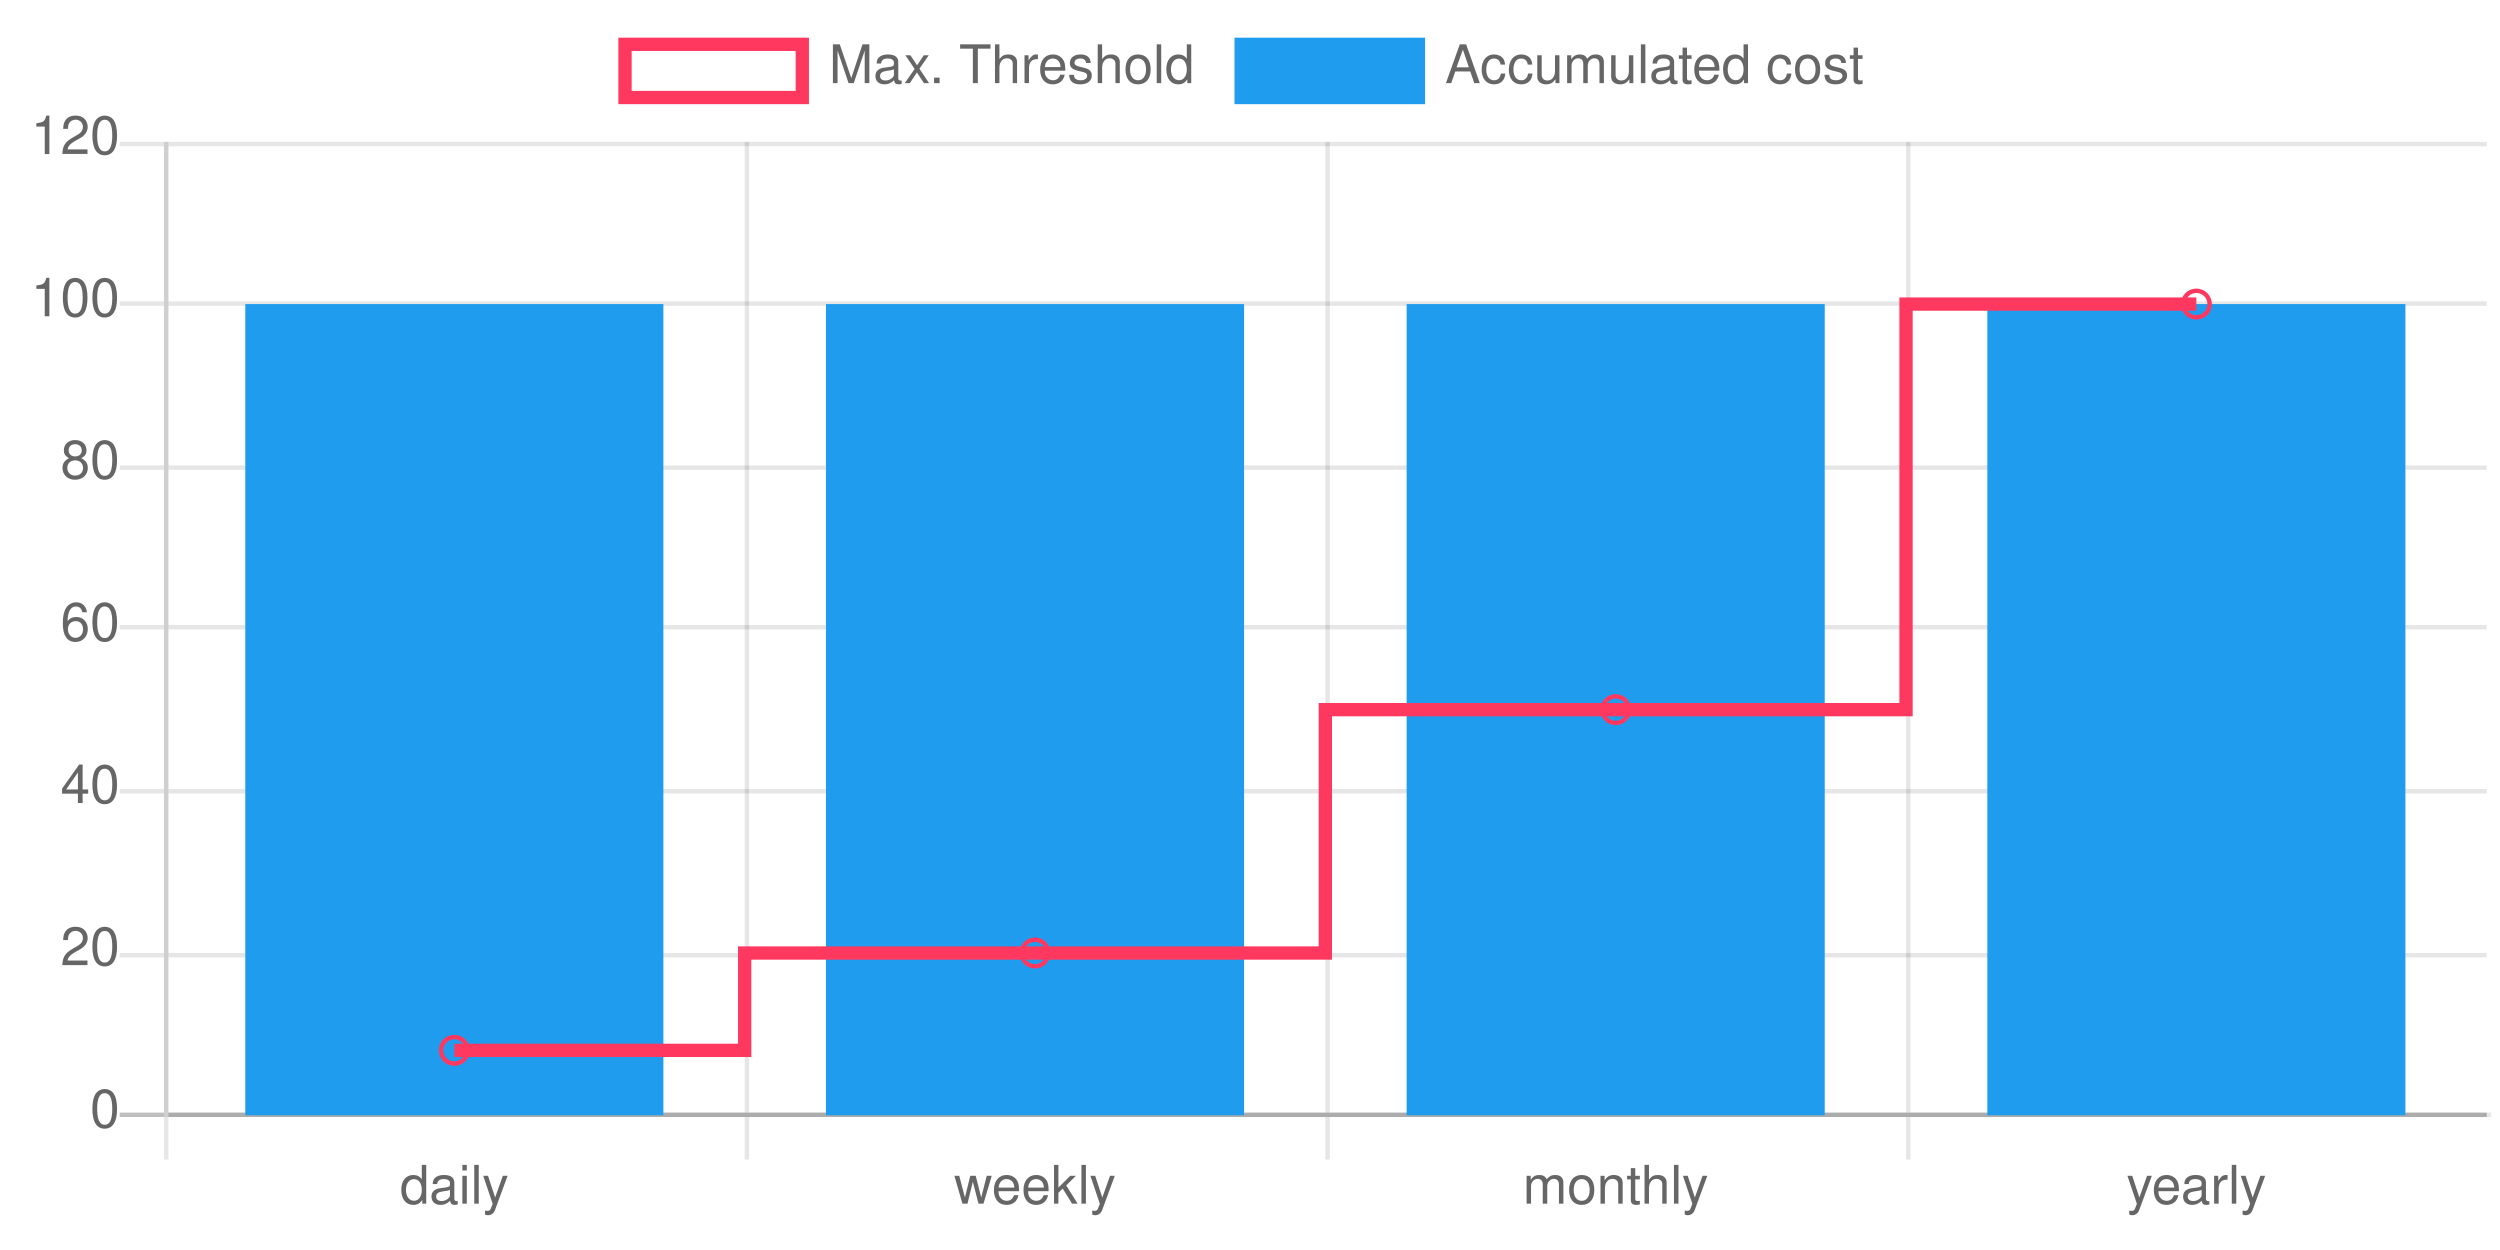
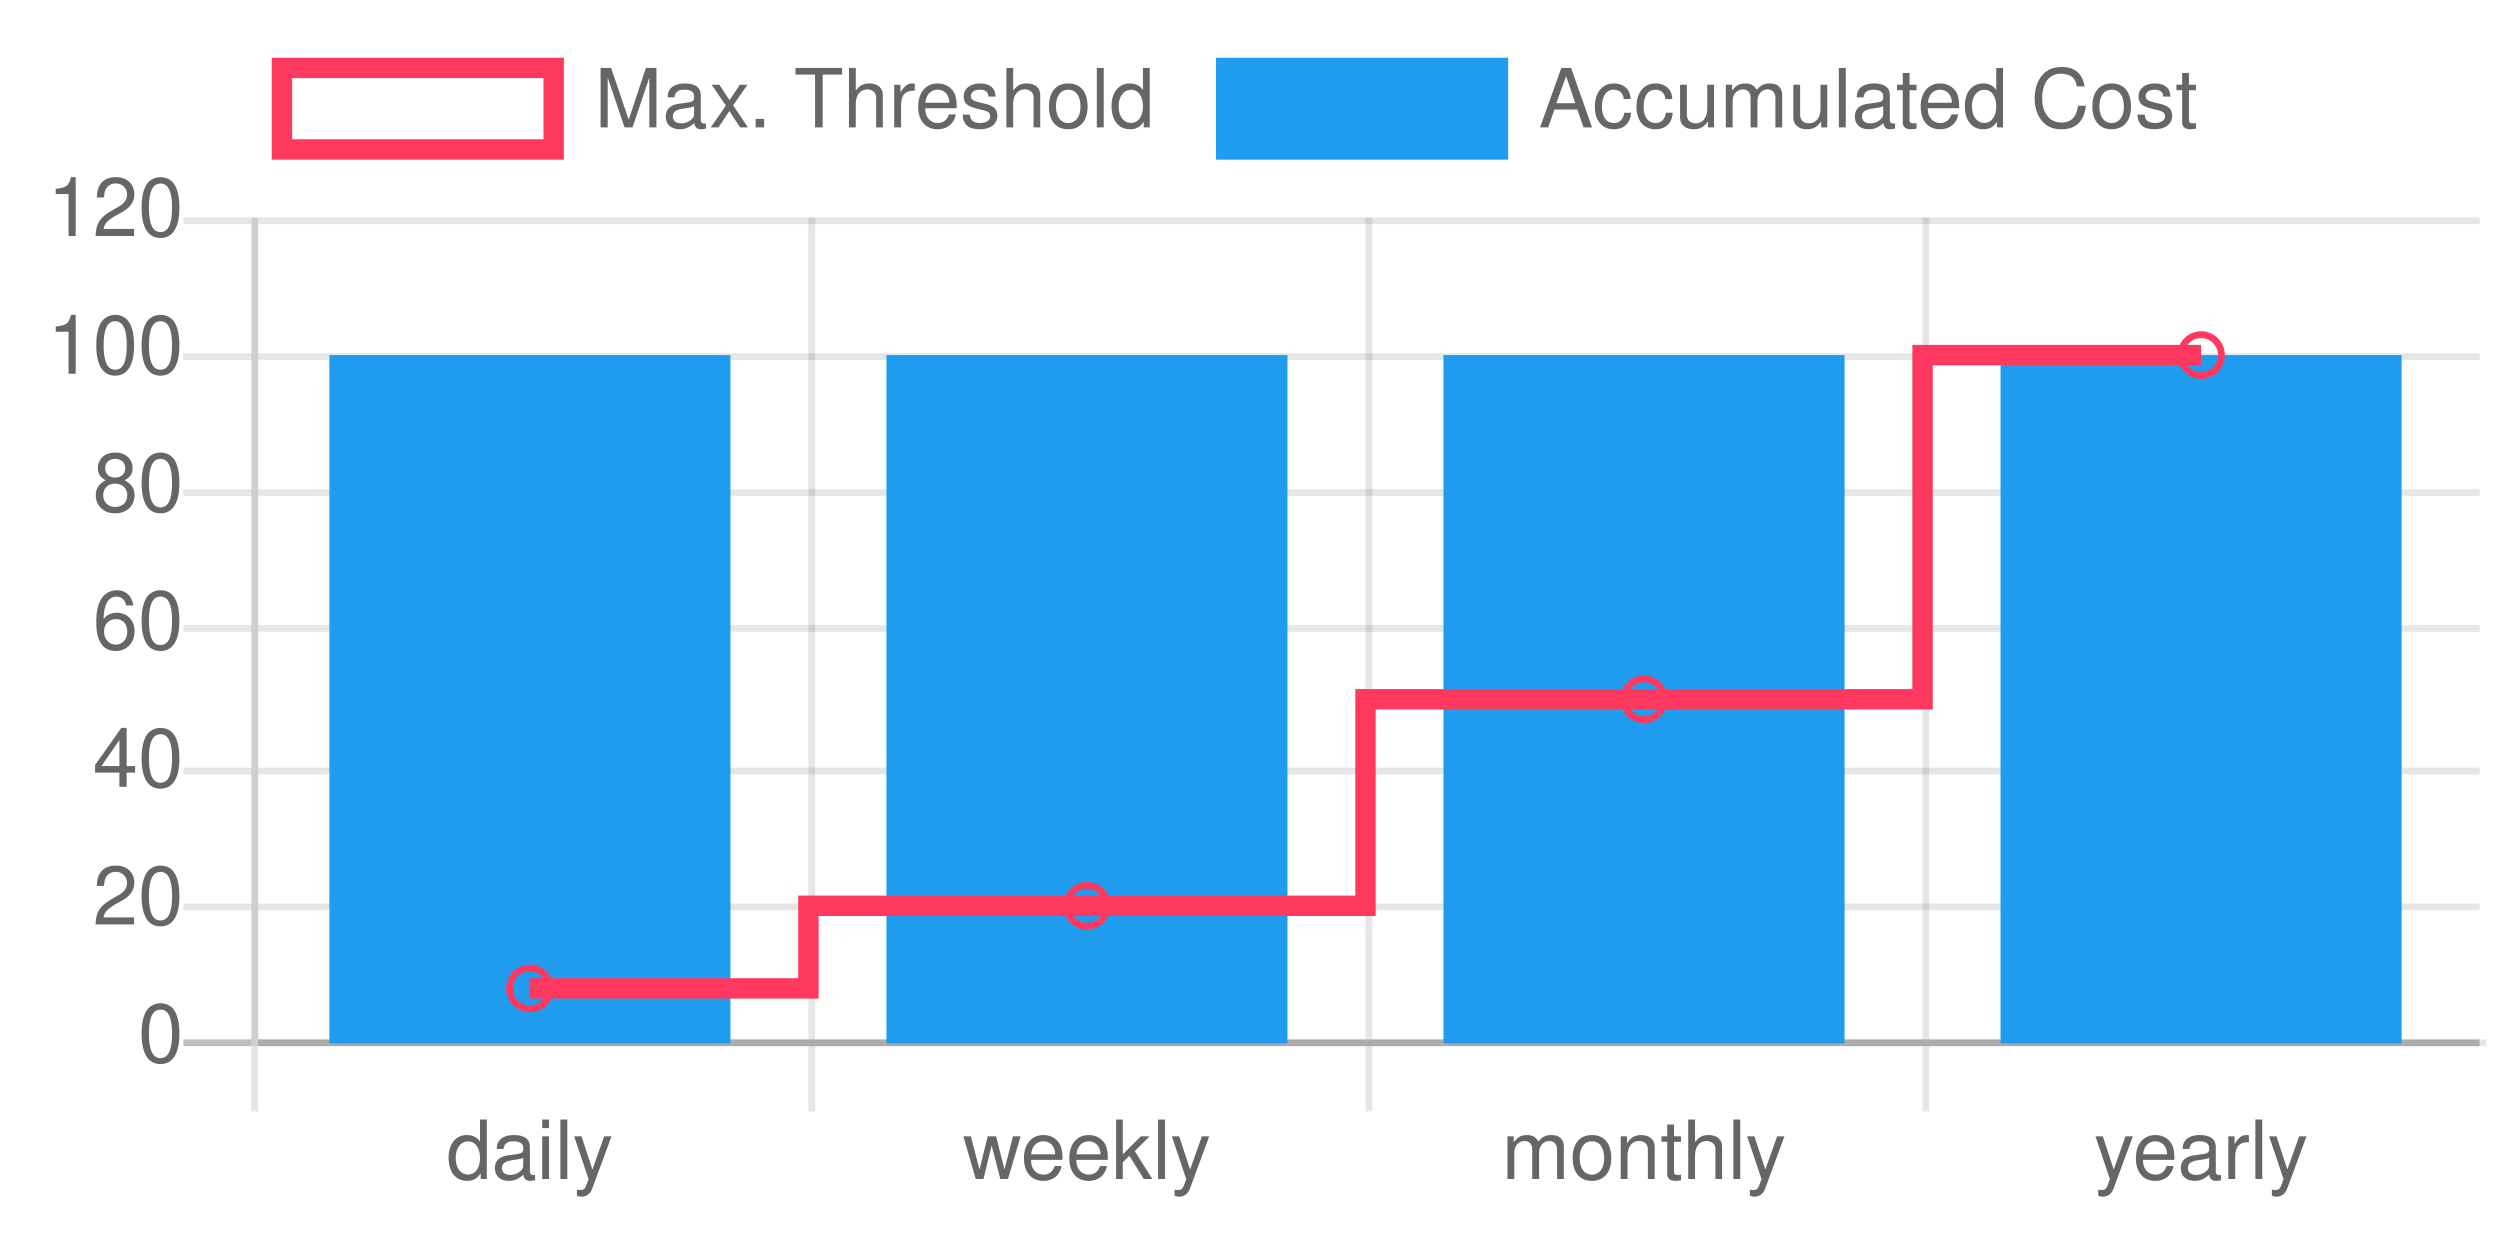
- <svg xmlns="http://www.w3.org/2000/svg" version="1.1" width="564" height="282">
+ <svg xmlns="http://www.w3.org/2000/svg" version="1.1" width="368" height="184">
  <defs>
-     <clipPath id="NhFqEhXXRlKb">
-       <path fill="none" stroke="none" d=" M 37 32 L 561 32 L 561 251.6 L 37 251.6 L 37 32 Z" />
+     <clipPath id="ctazfFHEeLaF">
+       <path fill="none" stroke="none" d=" M 37 32 L 365 32 L 365 153.6 L 37 153.6 L 37 32 Z" />
    </clipPath>
-     <clipPath id="lNSQIfOmqiti">
-       <path fill="none" stroke="none" d=" M 37 32 L 561 32 L 561 251.6 L 37 251.6 L 37 32 Z" />
+     <clipPath id="HbFZEqJFmoAp">
+       <path fill="none" stroke="none" d=" M 37 32 L 365 32 L 365 153.6 L 37 153.6 L 37 32 Z" />
    </clipPath>
-     <clipPath id="PcbiHwdLnhEQ">
-       <path fill="none" stroke="none" d=" M 37 30.5 L 561 30.5 L 561 253.1 L 37 253.1 L 37 30.5 Z" />
+     <clipPath id="RmpAThamtdVZ">
+       <path fill="none" stroke="none" d=" M 37 30.5 L 365 30.5 L 365 155.1 L 37 155.1 L 37 30.5 Z" />
    </clipPath>
  </defs>
  <g>
    <g>
-       <rect fill="none" stroke="rgb(255,56,96)" x="141" y="10" width="40" height="12" stroke-opacity="1" stroke-miterlimit="10" stroke-width="3" />
-       <rect fill="rgb(255,56,96)" stroke="none" x="141" y="10" width="40" height="12" fill-opacity="0" />
+       <rect fill="none" stroke="rgb(255,56,96)" x="41.5" y="10" width="40" height="12" stroke-opacity="1" stroke-miterlimit="10" stroke-width="3" />
+       <rect fill="rgb(255,56,96)" stroke="none" x="41.5" y="10" width="40" height="12" fill-opacity="0" />
    </g>
-     <text fill="#666" stroke="none" font-family="'Helvetica Neue', 'Helvetica', 'Arial', sans-serif" font-size="12px" font-style="normal" font-weight="normal" text-decoration="normal" x="187" y="16" text-anchor="start" dominant-baseline="central">Max. Threshold</text>
+     <text fill="#666" stroke="none" font-family="'Helvetica Neue', 'Helvetica', 'Arial', sans-serif" font-size="12px" font-style="normal" font-weight="normal" text-decoration="normal" x="87.5" y="16" text-anchor="start" dominant-baseline="central">Max. Threshold</text>
    <g>
-       <rect fill="none" stroke="rgb(32,156,238)" x="280" y="10" width="40" height="12" stroke-miterlimit="10" stroke-width="3" />
-       <rect fill="rgb(32,156,238)" stroke="none" x="280" y="10" width="40" height="12" />
+       <rect fill="none" stroke="rgb(32,156,238)" x="180.5" y="10" width="40" height="12" stroke-miterlimit="10" stroke-width="3" />
+       <rect fill="rgb(32,156,238)" stroke="none" x="180.5" y="10" width="40" height="12" />
    </g>
-     <text fill="#666" stroke="none" font-family="'Helvetica Neue', 'Helvetica', 'Arial', sans-serif" font-size="12px" font-style="normal" font-weight="normal" text-decoration="normal" x="326" y="16" text-anchor="start" dominant-baseline="central">Accumulated cost</text>
+     <text fill="#666" stroke="none" font-family="'Helvetica Neue', 'Helvetica', 'Arial', sans-serif" font-size="12px" font-style="normal" font-weight="normal" text-decoration="normal" x="226.5" y="16" text-anchor="start" dominant-baseline="central">Accumulated Cost</text>
    <g>
-       <path fill="none" stroke="rgb(0,0,0)" paint-order="fill stroke markers" d=" M 37.5 252 L 37.5 261.6 M 37.5 32 L 37.5 251" stroke-opacity="0.1" stroke-miterlimit="10" />
+       <path fill="none" stroke="rgb(0,0,0)" paint-order="fill stroke markers" d=" M 37.5 154 L 37.5 163.6 M 37.5 32 L 37.5 153" stroke-opacity="0.1" stroke-miterlimit="10" />
    </g>
-     <g transform="translate(102.5,261.6) rotate(0,0,0)">
+     <g transform="translate(78,163.6) rotate(0,0,0)">
      <text fill="#666" stroke="none" font-family="'Helvetica Neue', 'Helvetica', 'Arial', sans-serif" font-size="12px" font-style="normal" font-weight="normal" text-decoration="normal" x="0" y="7.2" text-anchor="middle" dominant-baseline="central">daily</text>
    </g>
    <g>
-       <path fill="none" stroke="rgb(0,0,0)" paint-order="fill stroke markers" d=" M 168.5 252 L 168.5 261.6 M 168.5 32 L 168.5 251" stroke-opacity="0.1" stroke-miterlimit="10" />
+       <path fill="none" stroke="rgb(0,0,0)" paint-order="fill stroke markers" d=" M 119.5 154 L 119.5 163.6 M 119.5 32 L 119.5 153" stroke-opacity="0.1" stroke-miterlimit="10" />
    </g>
-     <g transform="translate(233.5,261.6) rotate(0,0,0)">
+     <g transform="translate(160,163.6) rotate(0,0,0)">
      <text fill="#666" stroke="none" font-family="'Helvetica Neue', 'Helvetica', 'Arial', sans-serif" font-size="12px" font-style="normal" font-weight="normal" text-decoration="normal" x="0" y="7.2" text-anchor="middle" dominant-baseline="central">weekly</text>
    </g>
    <g>
-       <path fill="none" stroke="rgb(0,0,0)" paint-order="fill stroke markers" d=" M 299.5 252 L 299.5 261.6 M 299.5 32 L 299.5 251" stroke-opacity="0.1" stroke-miterlimit="10" />
+       <path fill="none" stroke="rgb(0,0,0)" paint-order="fill stroke markers" d=" M 201.5 154 L 201.5 163.6 M 201.5 32 L 201.5 153" stroke-opacity="0.1" stroke-miterlimit="10" />
    </g>
-     <g transform="translate(364.5,261.6) rotate(0,0,0)">
+     <g transform="translate(242,163.6) rotate(0,0,0)">
      <text fill="#666" stroke="none" font-family="'Helvetica Neue', 'Helvetica', 'Arial', sans-serif" font-size="12px" font-style="normal" font-weight="normal" text-decoration="normal" x="0" y="7.2" text-anchor="middle" dominant-baseline="central">monthly</text>
    </g>
    <g>
-       <path fill="none" stroke="rgb(0,0,0)" paint-order="fill stroke markers" d=" M 430.5 252 L 430.5 261.6 M 430.5 32 L 430.5 251" stroke-opacity="0.1" stroke-miterlimit="10" />
+       <path fill="none" stroke="rgb(0,0,0)" paint-order="fill stroke markers" d=" M 283.5 154 L 283.5 163.6 M 283.5 32 L 283.5 153" stroke-opacity="0.1" stroke-miterlimit="10" />
    </g>
-     <g transform="translate(495.5,261.6) rotate(0,0,0)">
+     <g transform="translate(324,163.6) rotate(0,0,0)">
      <text fill="#666" stroke="none" font-family="'Helvetica Neue', 'Helvetica', 'Arial', sans-serif" font-size="12px" font-style="normal" font-weight="normal" text-decoration="normal" x="0" y="7.2" text-anchor="middle" dominant-baseline="central">yearly</text>
    </g>
-     <path fill="none" stroke="rgb(0,0,0)" paint-order="fill stroke markers" d=" M 37 251.5 L 562 251.5" stroke-opacity="0.1" stroke-miterlimit="10" stroke-dasharray="" />
+     <path fill="none" stroke="rgb(0,0,0)" paint-order="fill stroke markers" d=" M 37 153.5 L 366 153.5" stroke-opacity="0.1" stroke-miterlimit="10" stroke-dasharray="" />
    <g>
-       <path fill="none" stroke="rgb(0,0,0)" paint-order="fill stroke markers" d=" M 27 32.5 L 37 32.5 M 38 32.5 L 561 32.5" stroke-opacity="0.1" stroke-miterlimit="10" />
+       <path fill="none" stroke="rgb(0,0,0)" paint-order="fill stroke markers" d=" M 27 32.5 L 37 32.5 M 38 32.5 L 365 32.5" stroke-opacity="0.1" stroke-miterlimit="10" />
    </g>
    <g transform="translate(27,32) rotate(0,0,0)">
      <text fill="#666" stroke="none" font-family="'Helvetica Neue', 'Helvetica', 'Arial', sans-serif" font-size="12px" font-style="normal" font-weight="normal" text-decoration="normal" x="0" y="0" text-anchor="end" dominant-baseline="central">120</text>
    </g>
    <g>
-       <path fill="none" stroke="rgb(0,0,0)" paint-order="fill stroke markers" d=" M 27 68.5 L 37 68.5 M 38 68.5 L 561 68.5" stroke-opacity="0.1" stroke-miterlimit="10" />
+       <path fill="none" stroke="rgb(0,0,0)" paint-order="fill stroke markers" d=" M 27 52.5 L 37 52.5 M 38 52.5 L 365 52.5" stroke-opacity="0.1" stroke-miterlimit="10" />
    </g>
-     <g transform="translate(27,68.6) rotate(0,0,0)">
+     <g transform="translate(27,52.26667) rotate(0,0,0)">
      <text fill="#666" stroke="none" font-family="'Helvetica Neue', 'Helvetica', 'Arial', sans-serif" font-size="12px" font-style="normal" font-weight="normal" text-decoration="normal" x="0" y="0" text-anchor="end" dominant-baseline="central">100</text>
    </g>
    <g>
-       <path fill="none" stroke="rgb(0,0,0)" paint-order="fill stroke markers" d=" M 27 105.5 L 37 105.5 M 38 105.5 L 561 105.5" stroke-opacity="0.1" stroke-miterlimit="10" />
+       <path fill="none" stroke="rgb(0,0,0)" paint-order="fill stroke markers" d=" M 27 72.5 L 37 72.5 M 38 72.5 L 365 72.5" stroke-opacity="0.1" stroke-miterlimit="10" />
    </g>
-     <g transform="translate(27,105.2) rotate(0,0,0)">
+     <g transform="translate(27,72.53333) rotate(0,0,0)">
      <text fill="#666" stroke="none" font-family="'Helvetica Neue', 'Helvetica', 'Arial', sans-serif" font-size="12px" font-style="normal" font-weight="normal" text-decoration="normal" x="0" y="0" text-anchor="end" dominant-baseline="central">80</text>
    </g>
    <g>
-       <path fill="none" stroke="rgb(0,0,0)" paint-order="fill stroke markers" d=" M 27 141.5 L 37 141.5 M 38 141.5 L 561 141.5" stroke-opacity="0.1" stroke-miterlimit="10" />
+       <path fill="none" stroke="rgb(0,0,0)" paint-order="fill stroke markers" d=" M 27 92.5 L 37 92.5 M 38 92.5 L 365 92.5" stroke-opacity="0.1" stroke-miterlimit="10" />
    </g>
-     <g transform="translate(27,141.8) rotate(0,0,0)">
+     <g transform="translate(27,92.8) rotate(0,0,0)">
      <text fill="#666" stroke="none" font-family="'Helvetica Neue', 'Helvetica', 'Arial', sans-serif" font-size="12px" font-style="normal" font-weight="normal" text-decoration="normal" x="0" y="0" text-anchor="end" dominant-baseline="central">60</text>
    </g>
    <g>
-       <path fill="none" stroke="rgb(0,0,0)" paint-order="fill stroke markers" d=" M 27 178.5 L 37 178.5 M 38 178.5 L 561 178.5" stroke-opacity="0.1" stroke-miterlimit="10" />
+       <path fill="none" stroke="rgb(0,0,0)" paint-order="fill stroke markers" d=" M 27 113.5 L 37 113.5 M 38 113.5 L 365 113.5" stroke-opacity="0.1" stroke-miterlimit="10" />
    </g>
-     <g transform="translate(27,178.4) rotate(0,0,0)">
+     <g transform="translate(27,113.0667) rotate(0,0,0)">
      <text fill="#666" stroke="none" font-family="'Helvetica Neue', 'Helvetica', 'Arial', sans-serif" font-size="12px" font-style="normal" font-weight="normal" text-decoration="normal" x="0" y="0" text-anchor="end" dominant-baseline="central">40</text>
    </g>
    <g>
-       <path fill="none" stroke="rgb(0,0,0)" paint-order="fill stroke markers" d=" M 27 215.5 L 37 215.5 M 38 215.5 L 561 215.5" stroke-opacity="0.1" stroke-miterlimit="10" />
+       <path fill="none" stroke="rgb(0,0,0)" paint-order="fill stroke markers" d=" M 27 133.5 L 37 133.5 M 38 133.5 L 365 133.5" stroke-opacity="0.1" stroke-miterlimit="10" />
    </g>
-     <g transform="translate(27,215) rotate(0,0,0)">
+     <g transform="translate(27,133.3333) rotate(0,0,0)">
      <text fill="#666" stroke="none" font-family="'Helvetica Neue', 'Helvetica', 'Arial', sans-serif" font-size="12px" font-style="normal" font-weight="normal" text-decoration="normal" x="0" y="0" text-anchor="end" dominant-baseline="central">20</text>
    </g>
    <g>
-       <path fill="none" stroke="rgb(0,0,0)" paint-order="fill stroke markers" d=" M 27 251.5 L 37 251.5 M 38 251.5 L 561 251.5" stroke-opacity="0.25" stroke-miterlimit="10" />
+       <path fill="none" stroke="rgb(0,0,0)" paint-order="fill stroke markers" d=" M 27 153.5 L 37 153.5 M 38 153.5 L 365 153.5" stroke-opacity="0.25" stroke-miterlimit="10" />
    </g>
-     <g transform="translate(27,251.6) rotate(0,0,0)">
+     <g transform="translate(27,153.6) rotate(0,0,0)">
      <text fill="#666" stroke="none" font-family="'Helvetica Neue', 'Helvetica', 'Arial', sans-serif" font-size="12px" font-style="normal" font-weight="normal" text-decoration="normal" x="0" y="0" text-anchor="end" dominant-baseline="central">0</text>
    </g>
-     <path fill="none" stroke="rgb(0,0,0)" paint-order="fill stroke markers" d=" M 37.5 32 L 37.5 252" stroke-opacity="0.1" stroke-miterlimit="10" stroke-dasharray="" />
-     <g clip-path="url(#NhFqEhXXRlKb)">
+     <path fill="none" stroke="rgb(0,0,0)" paint-order="fill stroke markers" d=" M 37.5 32 L 37.5 154" stroke-opacity="0.1" stroke-miterlimit="10" stroke-dasharray="" />
+     <g clip-path="url(#ctazfFHEeLaF)">
      <g>
-         <rect fill="rgb(32,156,238)" stroke="none" x="55.34" y="68.6" width="94.32" height="183" />
-         <rect fill="rgb(32,156,238)" stroke="none" x="186.34" y="68.6" width="94.32" height="183" />
-         <rect fill="rgb(32,156,238)" stroke="none" x="317.34" y="68.6" width="94.32" height="183" />
-         <rect fill="rgb(32,156,238)" stroke="none" x="448.34" y="68.6" width="94.32" height="183" />
+         <rect fill="rgb(32,156,238)" stroke="none" x="48.48" y="52.267" width="59.04" height="101.333" />
+         <rect fill="rgb(32,156,238)" stroke="none" x="130.48" y="52.267" width="59.04" height="101.333" />
+         <rect fill="rgb(32,156,238)" stroke="none" x="212.48" y="52.267" width="59.04" height="101.333" />
+         <rect fill="rgb(32,156,238)" stroke="none" x="294.48" y="52.267" width="59.04" height="101.333" />
      </g>
    </g>
-     <g clip-path="url(#lNSQIfOmqiti)">
+     <g clip-path="url(#HbFZEqJFmoAp)">
      <g>
-         <path fill="rgb(255,56,96)" stroke="none" paint-order="stroke fill markers" d=" M 102.5 236.96 L 168 236.96 L 168 215 L 233.5 215 L 299 215 L 299 160.1 L 364.5 160.1 L 430 160.1 L 430 68.6 L 495.5 68.6 L 495.5 251.6 L 364.5 251.6 L 233.5 251.6 L 102.5 251.6 Z" fill-opacity="0" />
+         <path fill="rgb(255,56,96)" stroke="none" paint-order="stroke fill markers" d=" M 78 145.493 L 119 145.493 L 119 133.333 L 160 133.333 L 201 133.333 L 201 102.933 L 242 102.933 L 283 102.933 L 283 52.267 L 324 52.267 L 324 153.6 L 242 153.6 L 160 153.6 L 78 153.6 Z" fill-opacity="0" />
      </g>
    </g>
-     <g clip-path="url(#PcbiHwdLnhEQ)">
+     <g clip-path="url(#RmpAThamtdVZ)">
      <g>
        <g>
-           <path fill="none" stroke="rgb(255,56,96)" paint-order="fill stroke markers" d=" M 102.5 236.96 L 168 236.96 L 168 215 L 233.5 215 L 299 215 L 299 160.1 L 364.5 160.1 L 430 160.1 L 430 68.6 L 495.5 68.6" stroke-opacity="1" stroke-miterlimit="10" stroke-width="3" />
+           <path fill="none" stroke="rgb(255,56,96)" paint-order="fill stroke markers" d=" M 78 145.493 L 119 145.493 L 119 133.333 L 160 133.333 L 201 133.333 L 201 102.933 L 242 102.933 L 283 102.933 L 283 52.267 L 324 52.267" stroke-opacity="1" stroke-miterlimit="10" stroke-width="3" />
        </g>
      </g>
    </g>
-     <path fill="rgb(255,56,96)" stroke="rgb(255,56,96)" paint-order="fill stroke markers" d=" M 105.5 236.96 A 3 3 0 1 1 105.5 236.957 Z" fill-opacity="0" stroke-opacity="1" stroke-miterlimit="10" stroke-dasharray="" />
-     <path fill="rgb(255,56,96)" stroke="rgb(255,56,96)" paint-order="fill stroke markers" d=" M 236.5 215 A 3 3 0 1 1 236.5 214.997 Z" fill-opacity="0" stroke-opacity="1" stroke-miterlimit="10" stroke-dasharray="" />
-     <path fill="rgb(255,56,96)" stroke="rgb(255,56,96)" paint-order="fill stroke markers" d=" M 367.5 160.1 A 3 3 0 1 1 367.5 160.097 Z" fill-opacity="0" stroke-opacity="1" stroke-miterlimit="10" stroke-dasharray="" />
-     <path fill="rgb(255,56,96)" stroke="rgb(255,56,96)" paint-order="fill stroke markers" d=" M 498.5 68.6 A 3 3 0 1 1 498.5 68.597 Z" fill-opacity="0" stroke-opacity="1" stroke-miterlimit="10" stroke-dasharray="" />
+     <path fill="rgb(255,56,96)" stroke="rgb(255,56,96)" paint-order="fill stroke markers" d=" M 81 145.493 A 3 3 0 1 1 81 145.49 Z" fill-opacity="0" stroke-opacity="1" stroke-miterlimit="10" stroke-dasharray="" />
+     <path fill="rgb(255,56,96)" stroke="rgb(255,56,96)" paint-order="fill stroke markers" d=" M 163 133.333 A 3 3 0 1 1 163 133.33 Z" fill-opacity="0" stroke-opacity="1" stroke-miterlimit="10" stroke-dasharray="" />
+     <path fill="rgb(255,56,96)" stroke="rgb(255,56,96)" paint-order="fill stroke markers" d=" M 245 102.933 A 3 3 0 1 1 245 102.93 Z" fill-opacity="0" stroke-opacity="1" stroke-miterlimit="10" stroke-dasharray="" />
+     <path fill="rgb(255,56,96)" stroke="rgb(255,56,96)" paint-order="fill stroke markers" d=" M 327 52.267 A 3 3 0 1 1 327 52.264 Z" fill-opacity="0" stroke-opacity="1" stroke-miterlimit="10" stroke-dasharray="" />
  </g>
</svg>
